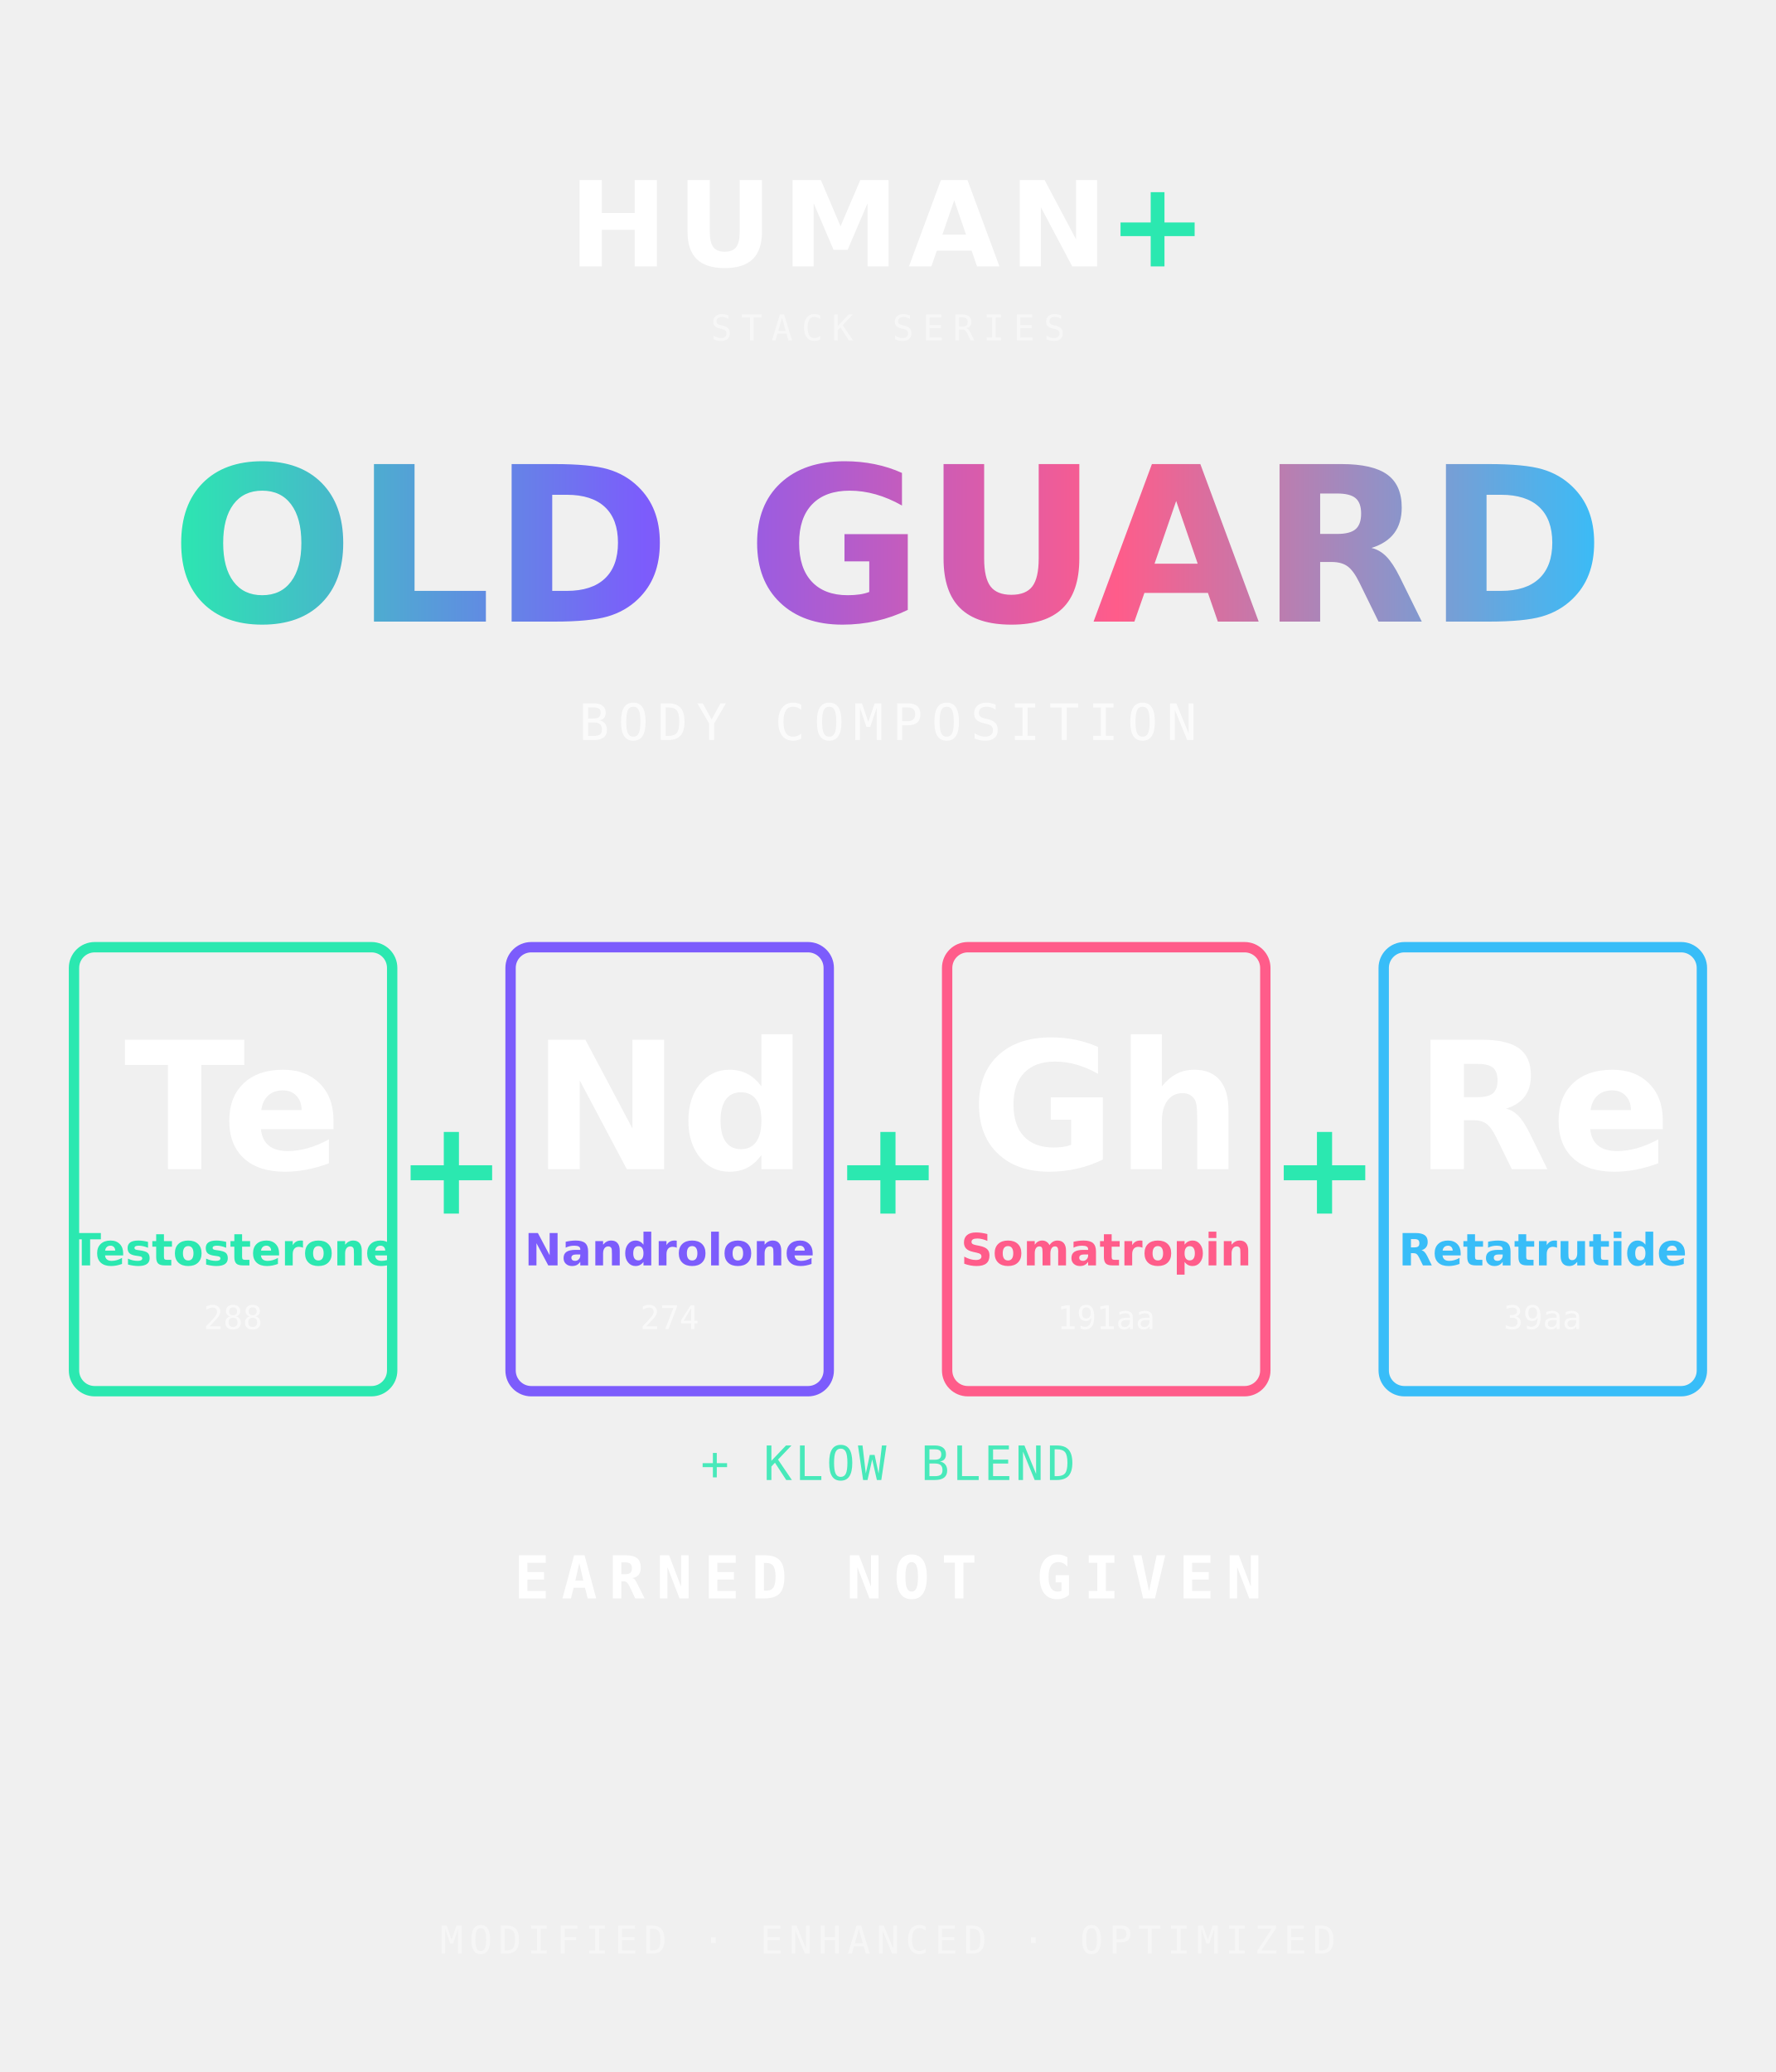
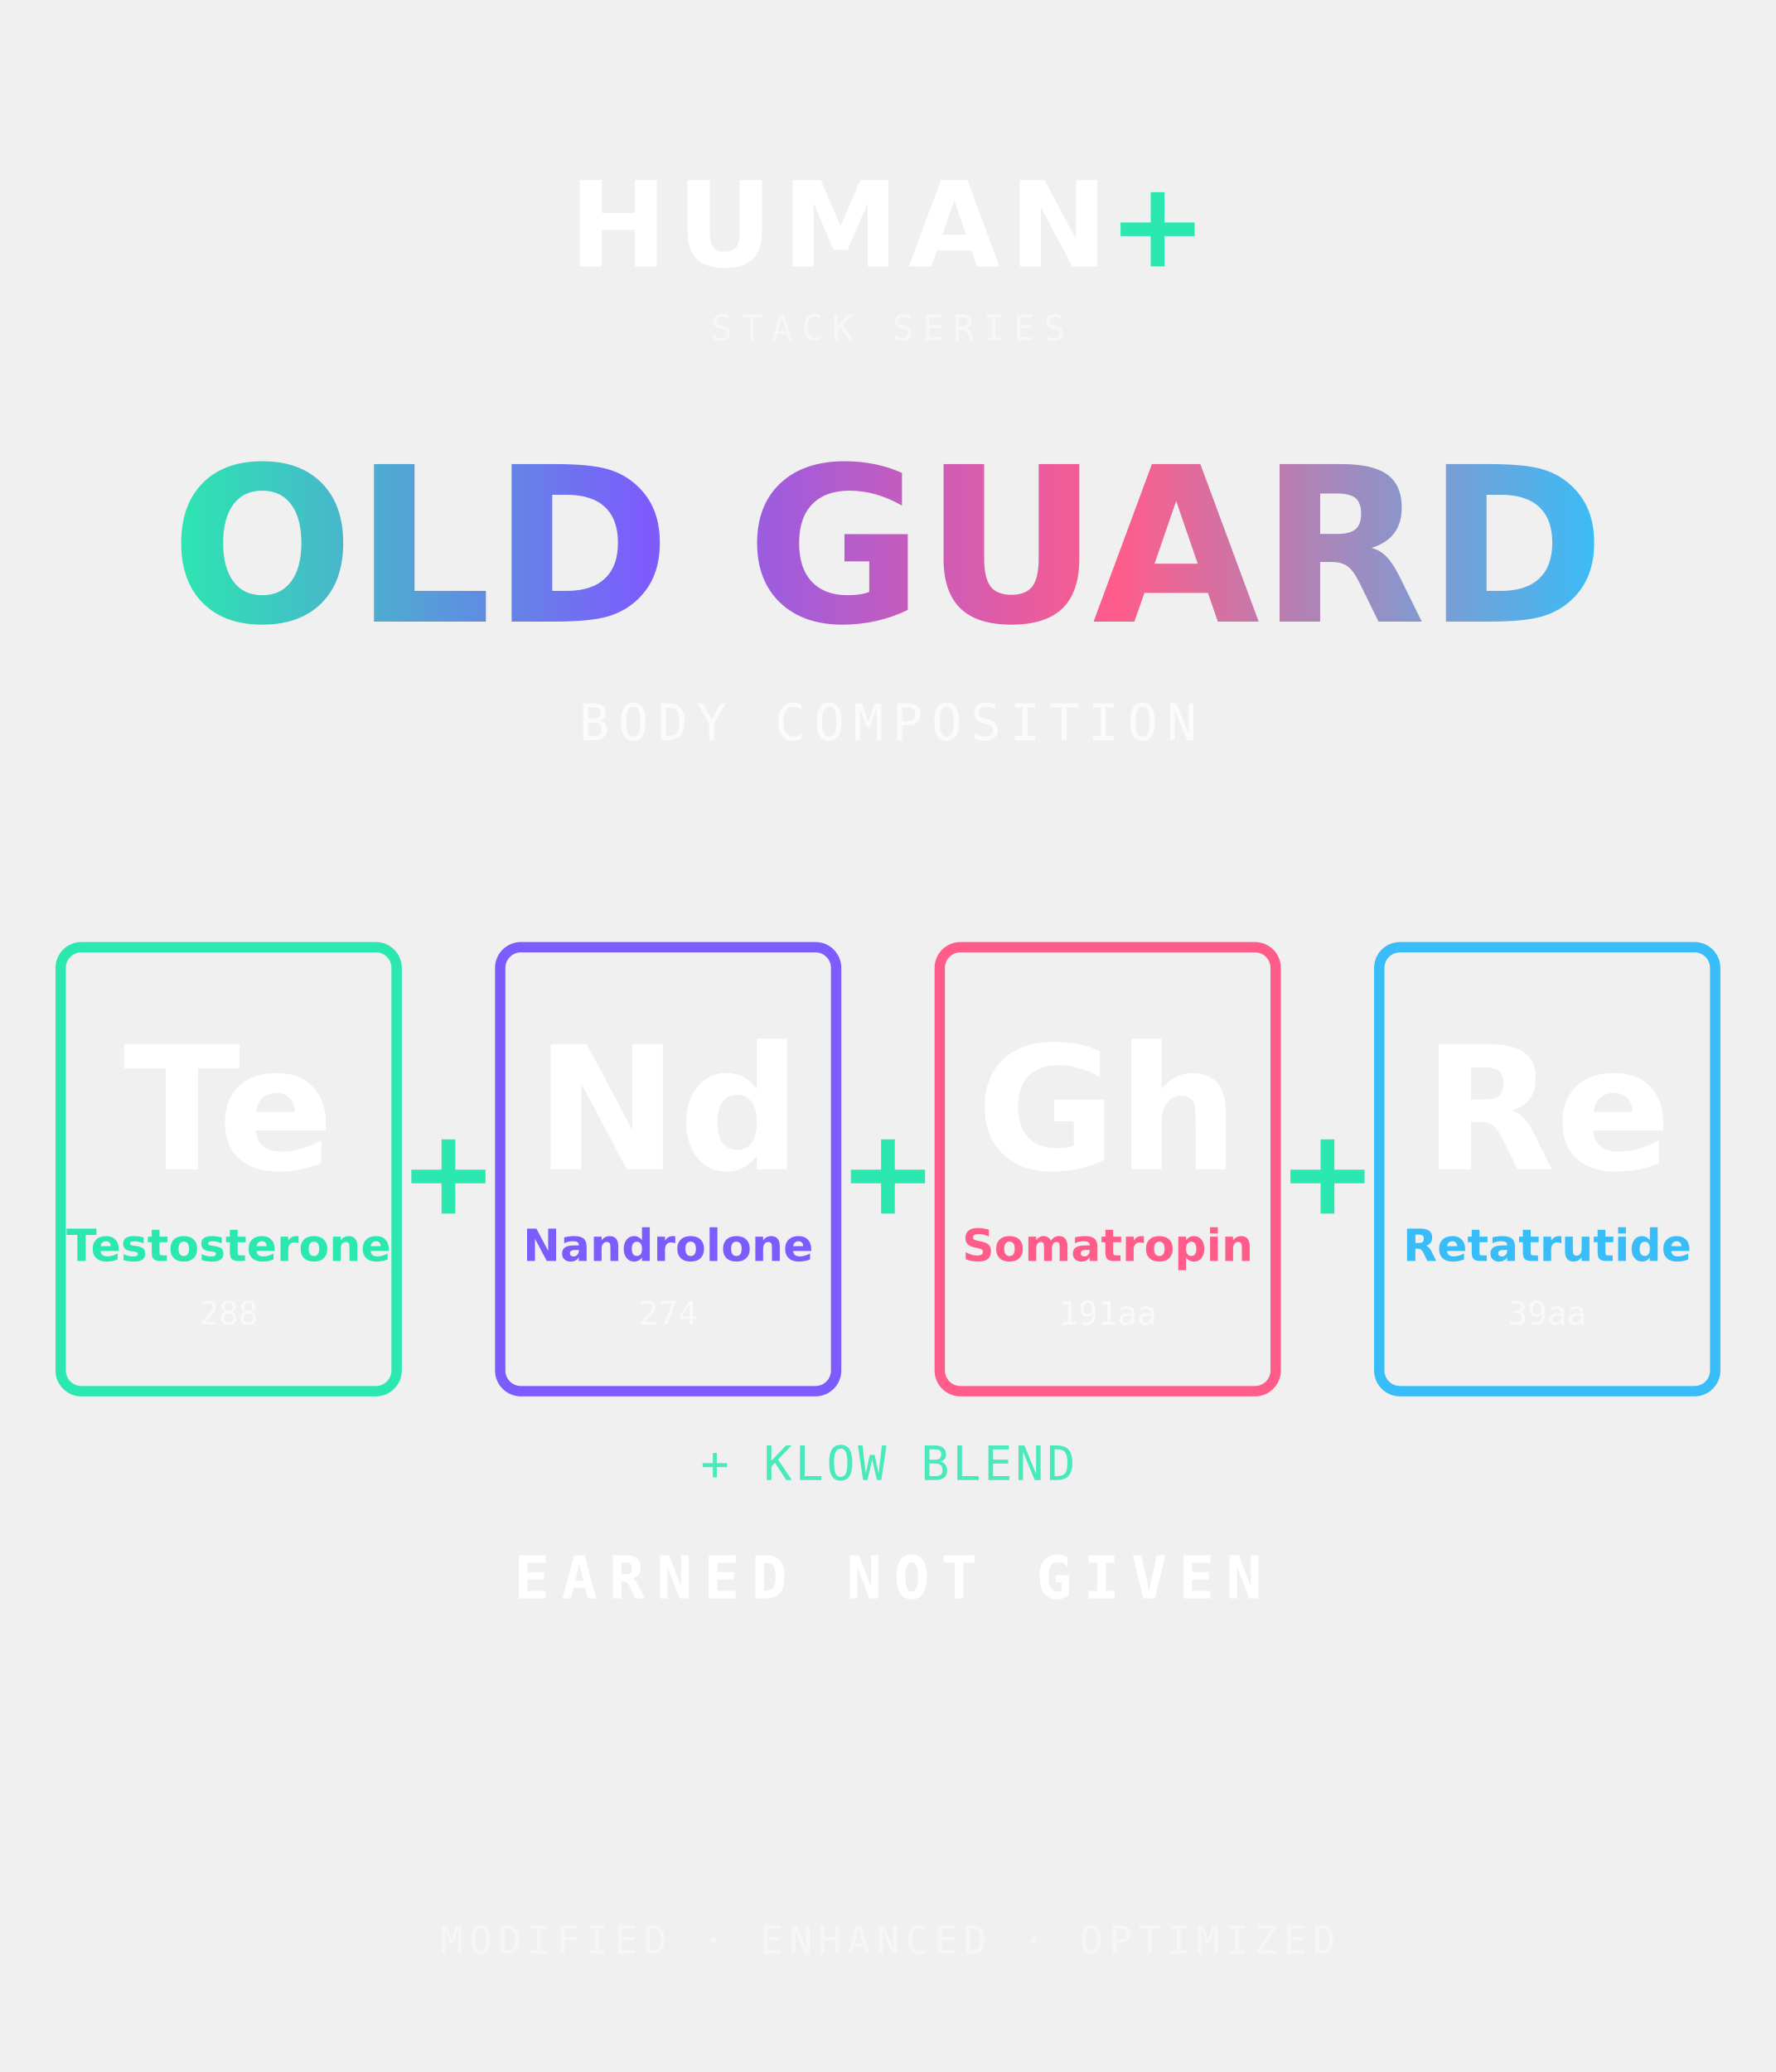
<svg xmlns="http://www.w3.org/2000/svg" viewBox="0 0 1200 1400" width="1200" height="1400">
  <defs>
    <linearGradient id="g" x1="0" y1="0" x2="1" y2="0">
      <stop offset="0%" stop-color="#2BE8B0" />
      <stop offset="33%" stop-color="#7C5CFC" />
      <stop offset="66%" stop-color="#FF5C8A" />
      <stop offset="100%" stop-color="#38BDF8" />
    </linearGradient>
  </defs>
  <text x="600" y="180" font-family="DejaVu Sans, Liberation Sans, Arial, sans-serif" font-size="80" font-weight="800" text-anchor="middle" letter-spacing="6" fill="#FFFFFF">HUMAN<tspan fill="#2BE8B0">+</tspan>
  </text>
  <text x="600" y="230" font-family="DejaVu Sans Mono, Liberation Mono, monospace" font-size="24" text-anchor="middle" letter-spacing="6" fill="#FFFFFF" fill-opacity="0.45">STACK SERIES</text>
  <text x="600" y="420" font-family="DejaVu Sans, Liberation Sans, Arial, sans-serif" font-size="146" font-weight="800" text-anchor="middle" fill="url(#g)">OLD GUARD</text>
  <text x="600" y="500" font-family="DejaVu Sans Mono, Liberation Mono, monospace" font-size="34" letter-spacing="6" text-anchor="middle" fill="#FFFFFF" fill-opacity="0.75">BODY COMPOSITION</text>
-   <rect x="50.0" y="640" width="215" height="300" rx="14" fill="none" stroke="#2BE8B0" stroke-width="7" />
-   <text x="157.5" y="790" font-family="DejaVu Sans, Liberation Sans, Arial, sans-serif" font-size="120" font-weight="800" text-anchor="middle" fill="#FFFFFF">Te</text>
-   <text x="157.5" y="855" font-family="DejaVu Sans, Liberation Sans, Arial, sans-serif" font-size="30" font-weight="700" text-anchor="middle" fill="#2BE8B0">Testosterone</text>
-   <text x="157.5" y="898" font-family="DejaVu Sans Mono, Liberation Mono, monospace" font-size="22" text-anchor="middle" fill="#FFFFFF" fill-opacity="0.6">288</text>
-   <text x="305.0" y="820.0" font-family="DejaVu Sans, Liberation Sans, Arial, sans-serif" font-size="88" font-weight="800" text-anchor="middle" fill="#2BE8B0">+</text>
-   <rect x="345.0" y="640" width="215" height="300" rx="14" fill="none" stroke="#7C5CFC" stroke-width="7" />
-   <text x="452.5" y="790" font-family="DejaVu Sans, Liberation Sans, Arial, sans-serif" font-size="120" font-weight="800" text-anchor="middle" fill="#FFFFFF">Nd</text>
-   <text x="452.5" y="855" font-family="DejaVu Sans, Liberation Sans, Arial, sans-serif" font-size="30" font-weight="700" text-anchor="middle" fill="#7C5CFC">Nandrolone</text>
-   <text x="452.5" y="898" font-family="DejaVu Sans Mono, Liberation Mono, monospace" font-size="22" text-anchor="middle" fill="#FFFFFF" fill-opacity="0.6">274</text>
-   <text x="600.0" y="820.0" font-family="DejaVu Sans, Liberation Sans, Arial, sans-serif" font-size="88" font-weight="800" text-anchor="middle" fill="#2BE8B0">+</text>
-   <rect x="640.0" y="640" width="215" height="300" rx="14" fill="none" stroke="#FF5C8A" stroke-width="7" />
-   <text x="747.5" y="790" font-family="DejaVu Sans, Liberation Sans, Arial, sans-serif" font-size="120" font-weight="800" text-anchor="middle" fill="#FFFFFF">Gh</text>
-   <text x="747.5" y="855" font-family="DejaVu Sans, Liberation Sans, Arial, sans-serif" font-size="30" font-weight="700" text-anchor="middle" fill="#FF5C8A">Somatropin</text>
-   <text x="747.5" y="898" font-family="DejaVu Sans Mono, Liberation Mono, monospace" font-size="22" text-anchor="middle" fill="#FFFFFF" fill-opacity="0.6">191aa</text>
-   <text x="895.0" y="820.0" font-family="DejaVu Sans, Liberation Sans, Arial, sans-serif" font-size="88" font-weight="800" text-anchor="middle" fill="#2BE8B0">+</text>
-   <rect x="935.0" y="640" width="215" height="300" rx="14" fill="none" stroke="#38BDF8" stroke-width="7" />
-   <text x="1042.5" y="790" font-family="DejaVu Sans, Liberation Sans, Arial, sans-serif" font-size="120" font-weight="800" text-anchor="middle" fill="#FFFFFF">Re</text>
-   <text x="1042.5" y="855" font-family="DejaVu Sans, Liberation Sans, Arial, sans-serif" font-size="30" font-weight="700" text-anchor="middle" fill="#38BDF8">Retatrutide</text>
-   <text x="1042.5" y="898" font-family="DejaVu Sans Mono, Liberation Mono, monospace" font-size="22" text-anchor="middle" fill="#FFFFFF" fill-opacity="0.6">39aa</text>
+   <rect x="41.0" y="640" width="227" height="300" rx="14" fill="none" stroke="#2BE8B0" stroke-width="7" />
+   <text x="154.5" y="790" font-family="DejaVu Sans, Liberation Sans, Arial, sans-serif" font-size="116" font-weight="800" text-anchor="middle" fill="#FFFFFF">Te</text>
+   <text x="154.5" y="852" font-family="DejaVu Sans, Liberation Sans, Arial, sans-serif" font-size="30" font-weight="700" text-anchor="middle" fill="#2BE8B0">Testosterone</text>
+   <text x="154.5" y="895" font-family="DejaVu Sans Mono, Liberation Mono, monospace" font-size="22" text-anchor="middle" fill="#FFFFFF" fill-opacity="0.6">288</text>
+   <text x="303.0" y="820.0" font-family="DejaVu Sans, Liberation Sans, Arial, sans-serif" font-size="80" font-weight="800" text-anchor="middle" fill="#2BE8B0">+</text>
+   <rect x="338.0" y="640" width="227" height="300" rx="14" fill="none" stroke="#7C5CFC" stroke-width="7" />
+   <text x="451.5" y="790" font-family="DejaVu Sans, Liberation Sans, Arial, sans-serif" font-size="116" font-weight="800" text-anchor="middle" fill="#FFFFFF">Nd</text>
+   <text x="451.5" y="852" font-family="DejaVu Sans, Liberation Sans, Arial, sans-serif" font-size="30" font-weight="700" text-anchor="middle" fill="#7C5CFC">Nandrolone</text>
+   <text x="451.5" y="895" font-family="DejaVu Sans Mono, Liberation Mono, monospace" font-size="22" text-anchor="middle" fill="#FFFFFF" fill-opacity="0.6">274</text>
+   <text x="600.0" y="820.0" font-family="DejaVu Sans, Liberation Sans, Arial, sans-serif" font-size="80" font-weight="800" text-anchor="middle" fill="#2BE8B0">+</text>
+   <rect x="635.0" y="640" width="227" height="300" rx="14" fill="none" stroke="#FF5C8A" stroke-width="7" />
+   <text x="748.5" y="790" font-family="DejaVu Sans, Liberation Sans, Arial, sans-serif" font-size="116" font-weight="800" text-anchor="middle" fill="#FFFFFF">Gh</text>
+   <text x="748.5" y="852" font-family="DejaVu Sans, Liberation Sans, Arial, sans-serif" font-size="30" font-weight="700" text-anchor="middle" fill="#FF5C8A">Somatropin</text>
+   <text x="748.5" y="895" font-family="DejaVu Sans Mono, Liberation Mono, monospace" font-size="22" text-anchor="middle" fill="#FFFFFF" fill-opacity="0.6">191aa</text>
+   <text x="897.0" y="820.0" font-family="DejaVu Sans, Liberation Sans, Arial, sans-serif" font-size="80" font-weight="800" text-anchor="middle" fill="#2BE8B0">+</text>
+   <rect x="932.0" y="640" width="227" height="300" rx="14" fill="none" stroke="#38BDF8" stroke-width="7" />
+   <text x="1045.5" y="790" font-family="DejaVu Sans, Liberation Sans, Arial, sans-serif" font-size="116" font-weight="800" text-anchor="middle" fill="#FFFFFF">Re</text>
+   <text x="1045.5" y="852" font-family="DejaVu Sans, Liberation Sans, Arial, sans-serif" font-size="30" font-weight="700" text-anchor="middle" fill="#38BDF8">Retatrutide</text>
+   <text x="1045.5" y="895" font-family="DejaVu Sans Mono, Liberation Mono, monospace" font-size="22" text-anchor="middle" fill="#FFFFFF" fill-opacity="0.6">39aa</text>
  <text x="600" y="1000" font-family="DejaVu Sans Mono, Liberation Mono, monospace" font-size="32" letter-spacing="2" text-anchor="middle" fill="#2BE8B0" fill-opacity="0.85">+ KLOW BLEND</text>
  <text x="600" y="1080" font-family="DejaVu Sans Mono, Liberation Mono, monospace" font-size="40" font-weight="700" letter-spacing="8" text-anchor="middle" fill="#FFFFFF">EARNED NOT GIVEN</text>
  <text x="600" y="1320" font-family="DejaVu Sans Mono, Liberation Mono, monospace" font-size="26" letter-spacing="4" text-anchor="middle" fill="#FFFFFF" fill-opacity="0.4">MODIFIED · ENHANCED · OPTIMIZED</text>
</svg>
